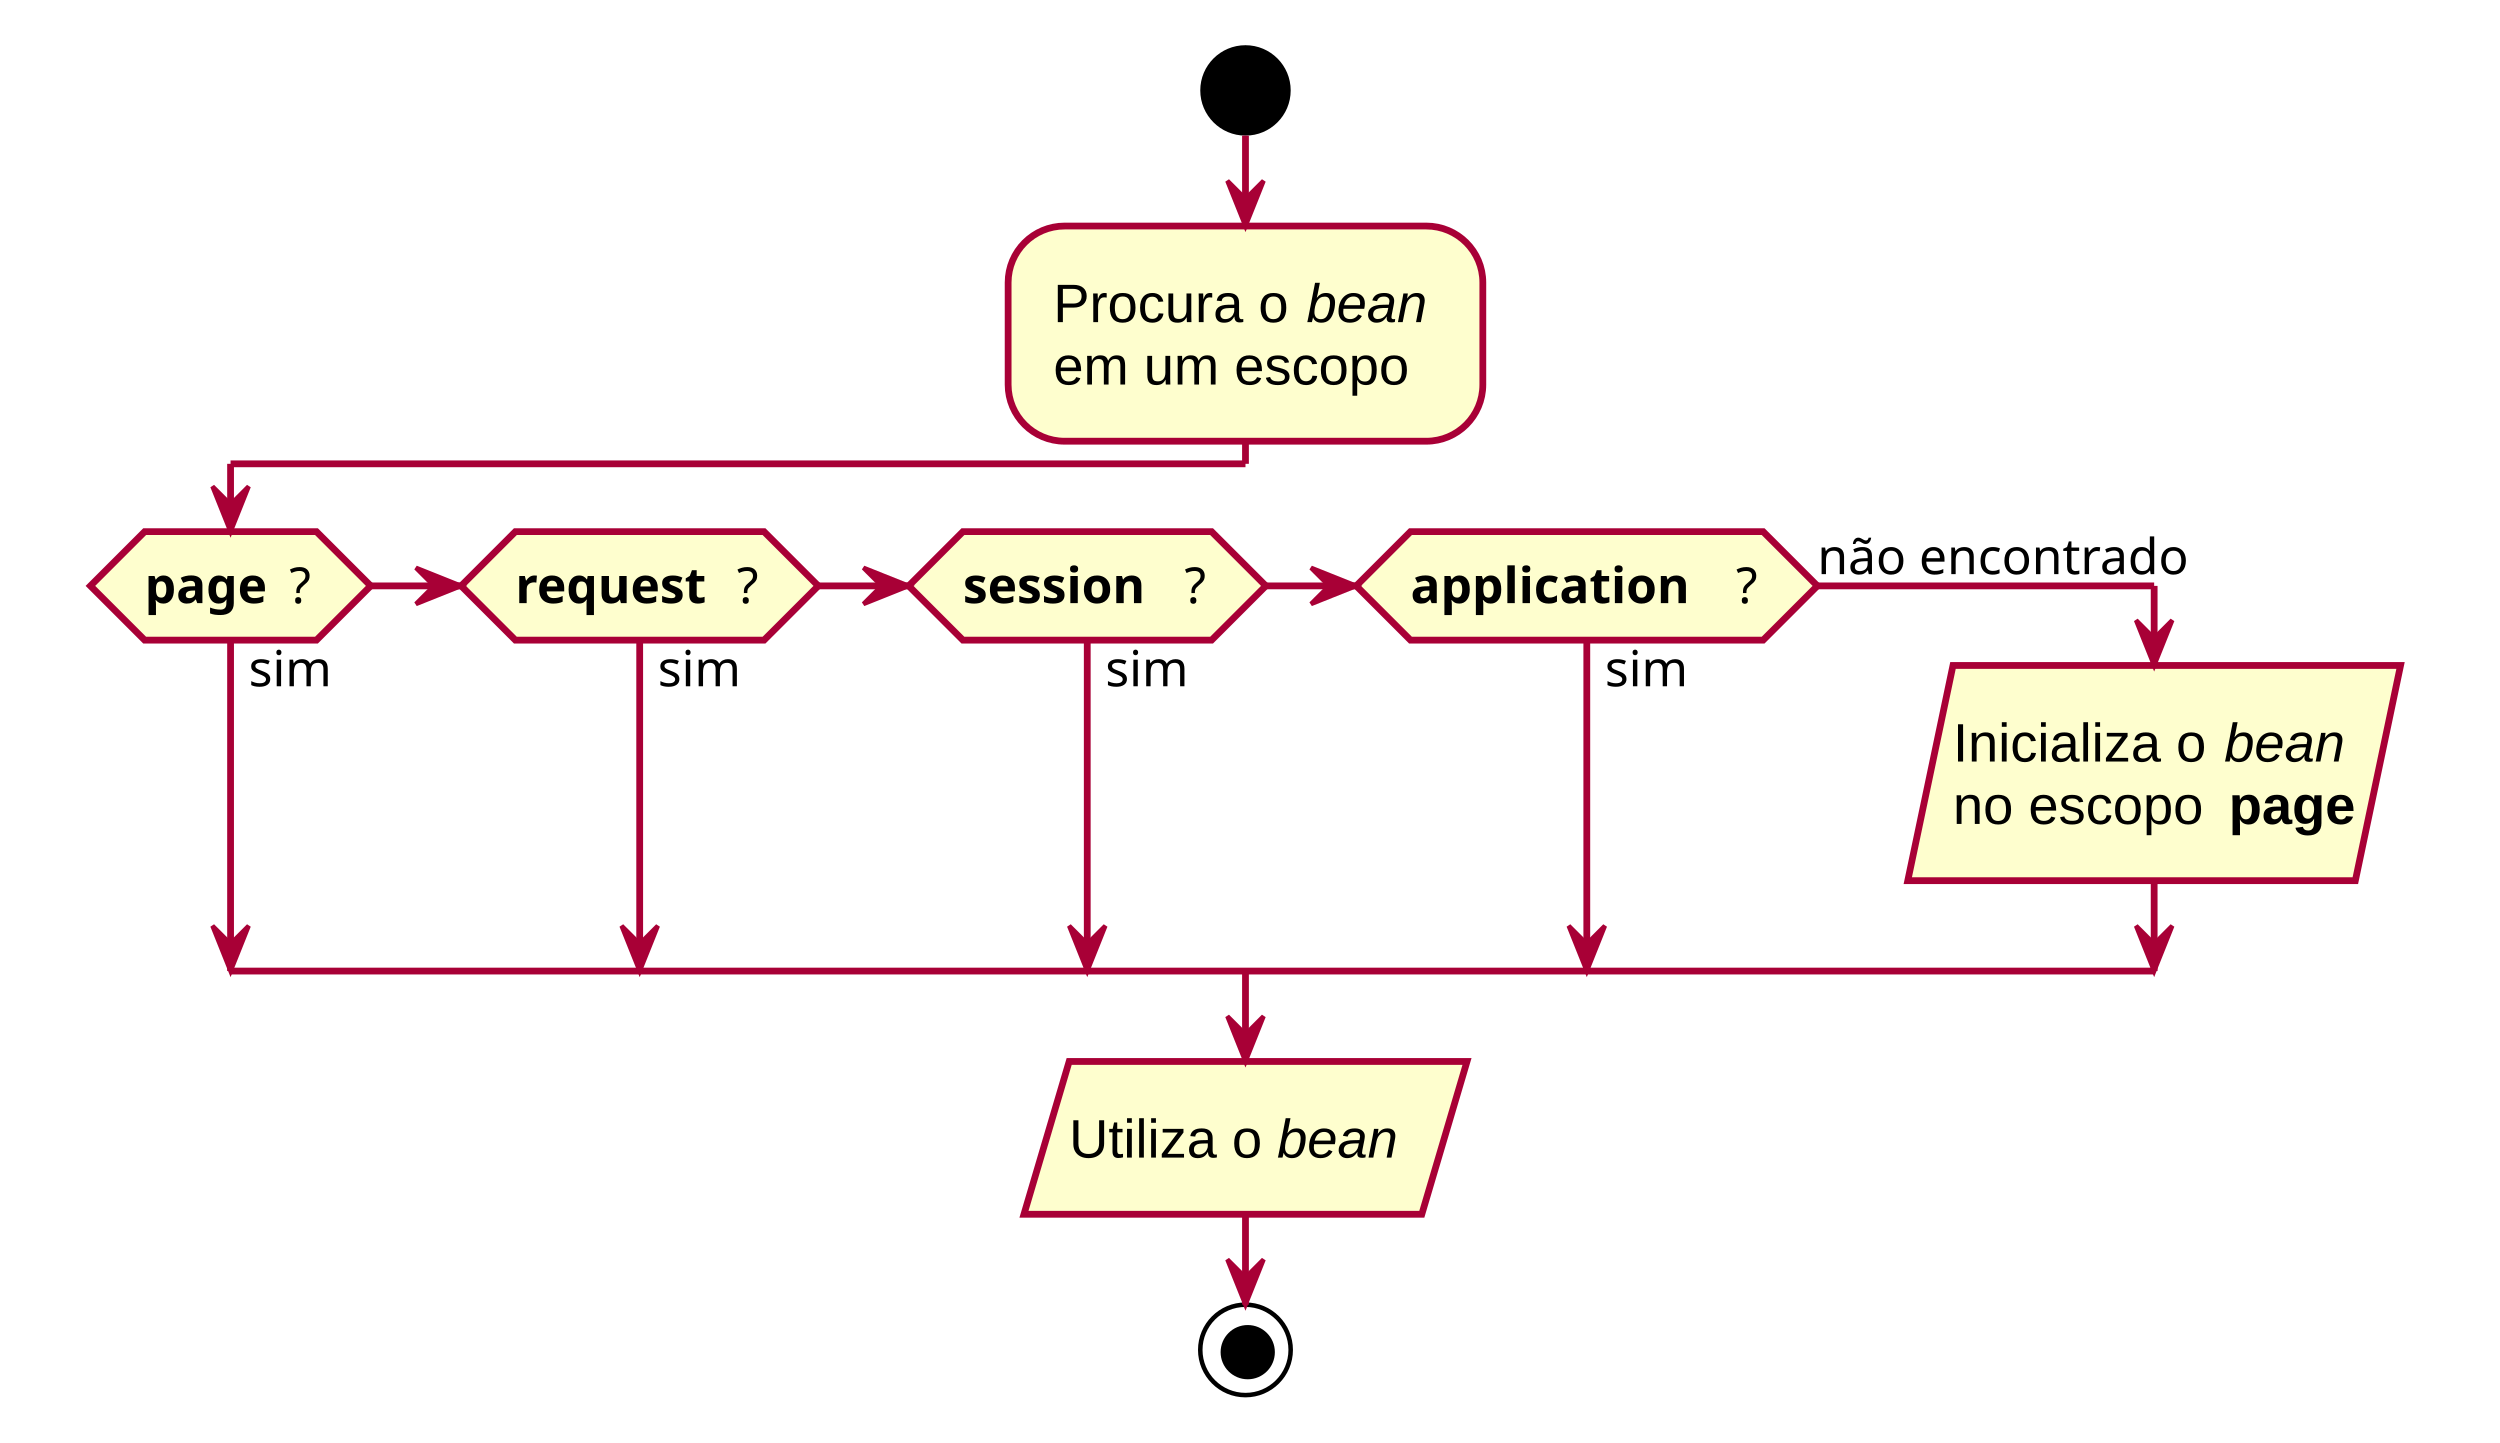
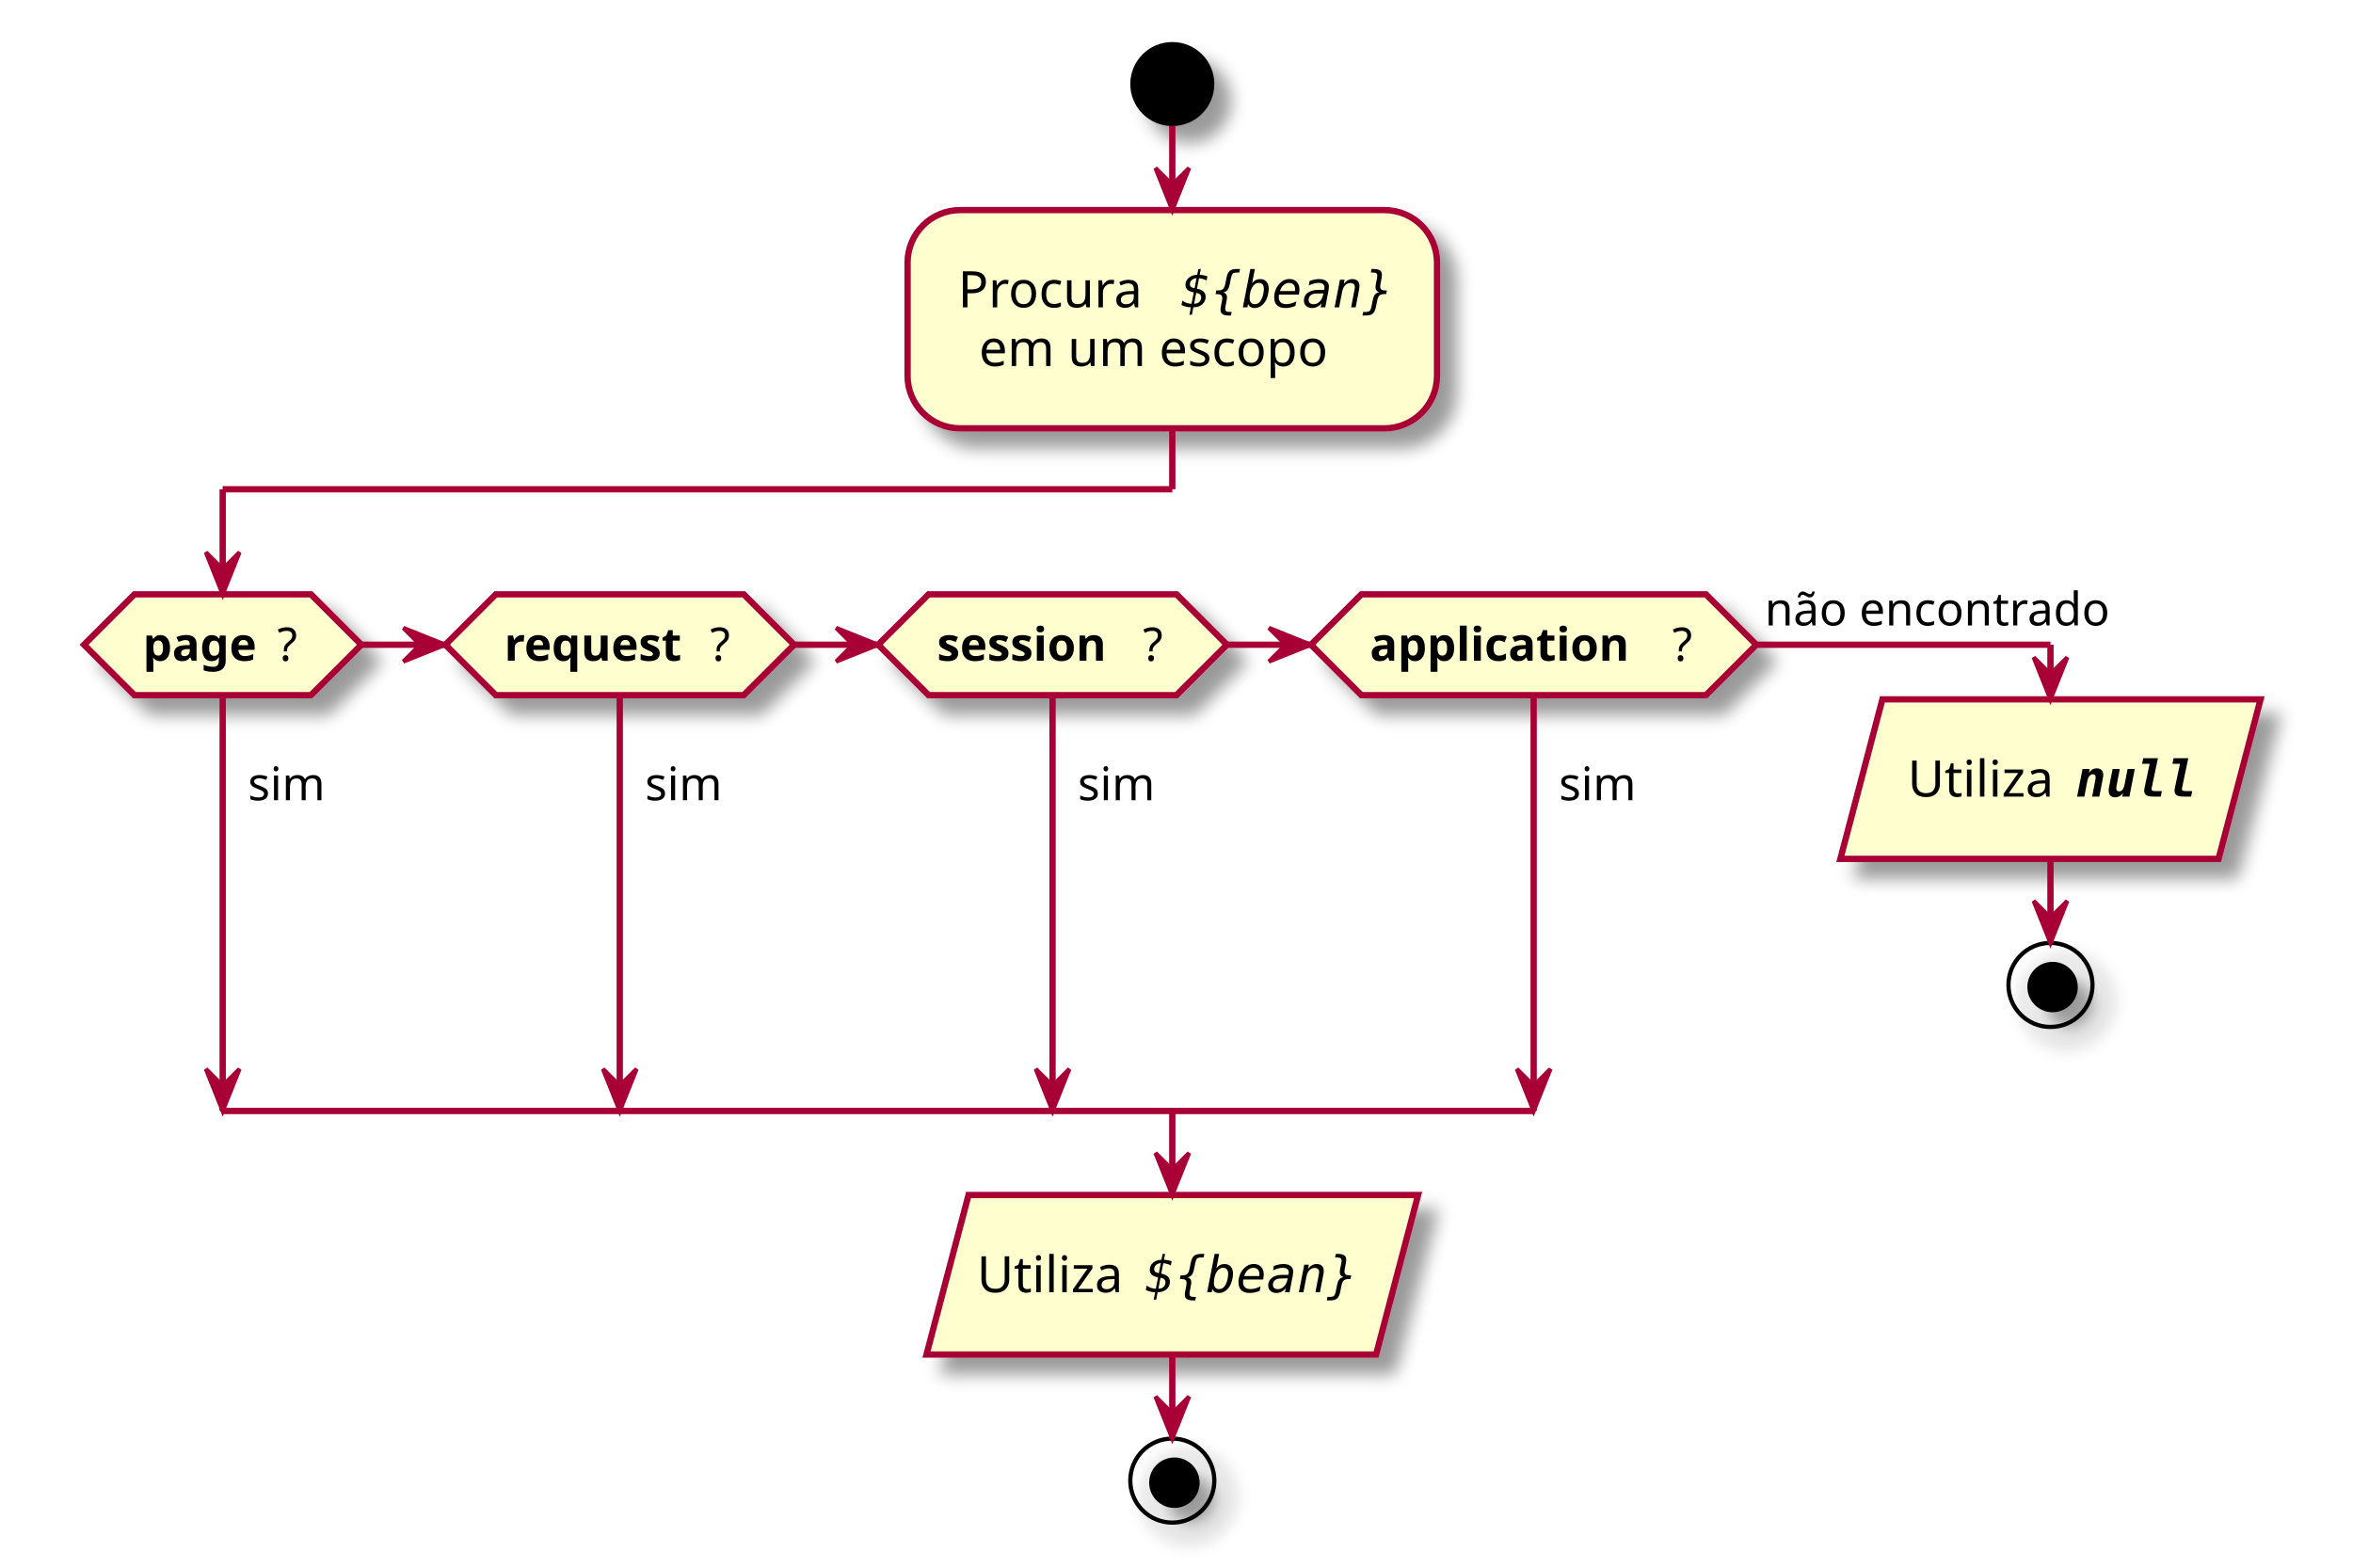
- <svg xmlns="http://www.w3.org/2000/svg" contentScriptType="application/ecmascript" contentStyleType="text/css" height="319px" preserveAspectRatio="none" style="width:553px;height:319px;" version="1.1" viewBox="0 0 553 319" width="553px" zoomAndPan="magnify">
-   <defs />
+ <svg xmlns="http://www.w3.org/2000/svg" contentScriptType="application/ecmascript" contentStyleType="text/css" height="373px" preserveAspectRatio="none" style="width:560px;height:373px;" version="1.1" viewBox="0 0 560 373" width="560px" zoomAndPan="magnify">
+   <defs>
+     <filter height="300%" id="fit7hue473pjo" width="300%" x="-1" y="-1">
+       <feGaussianBlur result="blurOut" stdDeviation="2.0" />
+       <feColorMatrix in="blurOut" result="blurOut2" type="matrix" values="0 0 0 0 0 0 0 0 0 0 0 0 0 0 0 0 0 0 .4 0" />
+       <feOffset dx="4.0" dy="4.0" in="blurOut2" result="blurOut3" />
+       <feBlend in="SourceGraphic" in2="blurOut3" mode="normal" />
+     </filter>
+   </defs>
  <g>
-     <ellipse cx="275.5" cy="20" fill="#000000" rx="10" ry="10" style="stroke: none; stroke-width: 1.0;" />
-     <rect fill="#FEFECE" height="47.598" rx="12.5" ry="12.5" style="stroke: #A80036; stroke-width: 1.5;" width="105" x="223" y="50" />
-     <text fill="#000000" font-family="Arial" font-size="12" lengthAdjust="spacingAndGlyphs" textLength="53" x="233" y="71.256">Procura o</text>
-     <text fill="#000000" font-family="Arial" font-size="12" font-style="italic" lengthAdjust="spacingAndGlyphs" textLength="29" x="289" y="71.256">bean</text>
-     <text fill="#000000" font-family="Arial" font-size="12" lengthAdjust="spacingAndGlyphs" textLength="83" x="233" y="85.055">em um escopo</text>
-     <polygon fill="#FEFECE" points="32,117.598,70,117.598,82,129.598,70,141.598,32,141.598,20,129.598,32,117.598" style="stroke: #A80036; stroke-width: 1.5;" />
-     <text fill="#000000" font-family="sans-serif" font-size="11" lengthAdjust="spacingAndGlyphs" textLength="21" x="55" y="151.808">sim</text>
-     <text fill="#000000" font-family="sans-serif" font-size="11" font-weight="bold" lengthAdjust="spacingAndGlyphs" textLength="32" x="32" y="133.406">page</text>
-     <text fill="#000000" font-family="sans-serif" font-size="11" lengthAdjust="spacingAndGlyphs" textLength="6" x="64" y="133.406">?</text>
-     <polygon fill="#FEFECE" points="114,117.598,169,117.598,181,129.598,169,141.598,114,141.598,102,129.598,114,117.598" style="stroke: #A80036; stroke-width: 1.5;" />
-     <text fill="#000000" font-family="sans-serif" font-size="11" lengthAdjust="spacingAndGlyphs" textLength="21" x="145.5" y="151.808">sim</text>
-     <text fill="#000000" font-family="sans-serif" font-size="11" font-weight="bold" lengthAdjust="spacingAndGlyphs" textLength="49" x="114" y="133.406">request</text>
-     <text fill="#000000" font-family="sans-serif" font-size="11" lengthAdjust="spacingAndGlyphs" textLength="6" x="163" y="133.406">?</text>
-     <polygon fill="#FEFECE" points="213,117.598,268,117.598,280,129.598,268,141.598,213,141.598,201,129.598,213,117.598" style="stroke: #A80036; stroke-width: 1.5;" />
-     <text fill="#000000" font-family="sans-serif" font-size="11" lengthAdjust="spacingAndGlyphs" textLength="21" x="244.5" y="151.808">sim</text>
-     <text fill="#000000" font-family="sans-serif" font-size="11" font-weight="bold" lengthAdjust="spacingAndGlyphs" textLength="49" x="213" y="133.406">session</text>
-     <text fill="#000000" font-family="sans-serif" font-size="11" lengthAdjust="spacingAndGlyphs" textLength="6" x="262" y="133.406">?</text>
-     <polygon fill="#FEFECE" points="312,117.598,390,117.598,402,129.598,390,141.598,312,141.598,300,129.598,312,117.598" style="stroke: #A80036; stroke-width: 1.5;" />
-     <text fill="#000000" font-family="sans-serif" font-size="11" lengthAdjust="spacingAndGlyphs" textLength="21" x="355" y="151.808">sim</text>
-     <text fill="#000000" font-family="sans-serif" font-size="11" font-weight="bold" lengthAdjust="spacingAndGlyphs" textLength="72" x="312" y="133.406">application</text>
-     <text fill="#000000" font-family="sans-serif" font-size="11" lengthAdjust="spacingAndGlyphs" textLength="6" x="384" y="133.406">?</text>
-     <text fill="#000000" font-family="sans-serif" font-size="11" lengthAdjust="spacingAndGlyphs" textLength="89" x="402" y="127.003">não encontrado</text>
-     <polygon fill="#FEFECE" points="432,147.201,531,147.201,521,194.799,422,194.799" style="stroke: #A80036; stroke-width: 1.5;" />
-     <text fill="#000000" font-family="Arial" font-size="12" lengthAdjust="spacingAndGlyphs" textLength="57" x="432" y="168.457">Inicializa o</text>
-     <text fill="#000000" font-family="Arial" font-size="12" font-style="italic" lengthAdjust="spacingAndGlyphs" textLength="29" x="492" y="168.457">bean</text>
-     <text fill="#000000" font-family="Arial" font-size="12" lengthAdjust="spacingAndGlyphs" textLength="58" x="432" y="182.256">no escopo</text>
-     <text fill="#000000" font-family="Arial" font-size="12" font-weight="bold" lengthAdjust="spacingAndGlyphs" textLength="28" x="493" y="182.256">page</text>
-     <polygon fill="#FEFECE" points="236.5,234.799,324.5,234.799,314.5,268.598,226.5,268.598" style="stroke: #A80036; stroke-width: 1.5;" />
-     <text fill="#000000" font-family="Arial" font-size="12" lengthAdjust="spacingAndGlyphs" textLength="43" x="236.5" y="256.055">Utiliza o</text>
-     <text fill="#000000" font-family="Arial" font-size="12" font-style="italic" lengthAdjust="spacingAndGlyphs" textLength="29" x="282.5" y="256.055">bean</text>
-     <text fill="#000000" font-family="Arial" font-size="12" lengthAdjust="spacingAndGlyphs" textLength="0" x="314.5" y="256.055" />
-     <ellipse cx="275.5" cy="298.598" fill="none" rx="10" ry="10" style="stroke: #000000; stroke-width: 1.0;" />
-     <ellipse cx="276" cy="299.098" fill="#000000" rx="6" ry="6" style="stroke: none; stroke-width: 1.0;" />
-     <line style="stroke: #A80036; stroke-width: 1.5;" x1="275.5" x2="275.5" y1="30" y2="50" />
-     <polygon fill="#A80036" points="271.5,40,275.5,50,279.5,40,275.5,44" style="stroke: #A80036; stroke-width: 1.0;" />
-     <line style="stroke: #A80036; stroke-width: 1.5;" x1="51" x2="51" y1="141.598" y2="214.799" />
-     <polygon fill="#A80036" points="47,204.799,51,214.799,55,204.799,51,208.799" style="stroke: #A80036; stroke-width: 1.0;" />
-     <line style="stroke: #A80036; stroke-width: 1.5;" x1="141.5" x2="141.5" y1="141.598" y2="214.799" />
-     <polygon fill="#A80036" points="137.5,204.799,141.5,214.799,145.5,204.799,141.5,208.799" style="stroke: #A80036; stroke-width: 1.0;" />
-     <line style="stroke: #A80036; stroke-width: 1.5;" x1="240.5" x2="240.5" y1="141.598" y2="214.799" />
-     <polygon fill="#A80036" points="236.5,204.799,240.5,214.799,244.5,204.799,240.5,208.799" style="stroke: #A80036; stroke-width: 1.0;" />
-     <line style="stroke: #A80036; stroke-width: 1.5;" x1="351" x2="351" y1="141.598" y2="214.799" />
-     <polygon fill="#A80036" points="347,204.799,351,214.799,355,204.799,351,208.799" style="stroke: #A80036; stroke-width: 1.0;" />
-     <line style="stroke: #A80036; stroke-width: 1.5;" x1="82" x2="102" y1="129.598" y2="129.598" />
-     <polygon fill="#A80036" points="92,125.598,102,129.598,92,133.598,96,129.598" style="stroke: #A80036; stroke-width: 1.0;" />
-     <line style="stroke: #A80036; stroke-width: 1.5;" x1="181" x2="201" y1="129.598" y2="129.598" />
-     <polygon fill="#A80036" points="191,125.598,201,129.598,191,133.598,195,129.598" style="stroke: #A80036; stroke-width: 1.0;" />
-     <line style="stroke: #A80036; stroke-width: 1.5;" x1="280" x2="300" y1="129.598" y2="129.598" />
-     <polygon fill="#A80036" points="290,125.598,300,129.598,290,133.598,294,129.598" style="stroke: #A80036; stroke-width: 1.0;" />
-     <line style="stroke: #A80036; stroke-width: 1.5;" x1="275.5" x2="275.5" y1="97.598" y2="102.598" />
-     <line style="stroke: #A80036; stroke-width: 1.5;" x1="275.5" x2="51" y1="102.598" y2="102.598" />
-     <line style="stroke: #A80036; stroke-width: 1.5;" x1="51" x2="51" y1="102.598" y2="117.598" />
-     <polygon fill="#A80036" points="47,107.598,51,117.598,55,107.598,51,111.598" style="stroke: #A80036; stroke-width: 1.0;" />
-     <line style="stroke: #A80036; stroke-width: 1.5;" x1="402" x2="476.5" y1="129.598" y2="129.598" />
-     <line style="stroke: #A80036; stroke-width: 1.5;" x1="476.5" x2="476.5" y1="129.598" y2="147.201" />
-     <polygon fill="#A80036" points="472.5,137.201,476.5,147.201,480.5,137.201,476.5,141.201" style="stroke: #A80036; stroke-width: 1.0;" />
-     <line style="stroke: #A80036; stroke-width: 1.5;" x1="476.5" x2="476.5" y1="194.799" y2="214.799" />
-     <polygon fill="#A80036" points="472.5,204.799,476.5,214.799,480.5,204.799,476.5,208.799" style="stroke: #A80036; stroke-width: 1.0;" />
-     <line style="stroke: #A80036; stroke-width: 1.5;" x1="51" x2="476.5" y1="214.799" y2="214.799" />
-     <line style="stroke: #A80036; stroke-width: 1.5;" x1="275.5" x2="275.5" y1="214.799" y2="234.799" />
-     <polygon fill="#A80036" points="271.5,224.799,275.5,234.799,279.5,224.799,275.5,228.799" style="stroke: #A80036; stroke-width: 1.0;" />
-     <line style="stroke: #A80036; stroke-width: 1.5;" x1="275.5" x2="275.5" y1="268.598" y2="288.598" />
-     <polygon fill="#A80036" points="271.5,278.598,275.5,288.598,279.5,278.598,275.5,282.598" style="stroke: #A80036; stroke-width: 1.0;" />
+     <ellipse cx="279" cy="20" fill="#000000" filter="url(#fit7hue473pjo)" rx="10" ry="10" style="stroke: none; stroke-width: 1.0;" />
+     <rect fill="#FEFECE" filter="url(#fit7hue473pjo)" height="51.938" rx="12.5" ry="12.5" style="stroke: #A80036; stroke-width: 1.5;" width="126" x="216" y="50" />
+     <text fill="#000000" font-family="sans-serif" font-size="12" lengthAdjust="spacingAndGlyphs" textLength="49" x="228" y="73.139">Procura</text>
+     <text fill="#000000" font-family="monospace" font-size="12" font-style="italic" lengthAdjust="spacingAndGlyphs" textLength="49" x="281" y="73.139">${bean}</text>
+     <text fill="#000000" font-family="sans-serif" font-size="12" lengthAdjust="spacingAndGlyphs" textLength="92" x="233" y="87.107">em um escopo</text>
+     <polygon fill="#FEFECE" filter="url(#fit7hue473pjo)" points="32,141.446,74,141.446,86,153.446,74,165.446,32,165.446,20,153.446,32,141.446" style="stroke: #A80036; stroke-width: 1.5;" />
+     <text fill="#000000" font-family="sans-serif" font-size="11" lengthAdjust="spacingAndGlyphs" textLength="0" x="63" y="177.656" />
+     <text fill="#000000" font-family="sans-serif" font-size="11" lengthAdjust="spacingAndGlyphs" textLength="21" x="59" y="190.461">sim</text>
+     <text fill="#000000" font-family="sans-serif" font-size="11" font-weight="bold" lengthAdjust="spacingAndGlyphs" textLength="32" x="34" y="157.254">page</text>
+     <text fill="#000000" font-family="sans-serif" font-size="11" lengthAdjust="spacingAndGlyphs" textLength="6" x="66" y="157.254">?</text>
+     <polygon fill="#FEFECE" filter="url(#fit7hue473pjo)" points="118,141.446,177,141.446,189,153.446,177,165.446,118,165.446,106,153.446,118,141.446" style="stroke: #A80036; stroke-width: 1.5;" />
+     <text fill="#000000" font-family="sans-serif" font-size="11" lengthAdjust="spacingAndGlyphs" textLength="0" x="157.5" y="177.656" />
+     <text fill="#000000" font-family="sans-serif" font-size="11" lengthAdjust="spacingAndGlyphs" textLength="21" x="153.5" y="190.461">sim</text>
+     <text fill="#000000" font-family="sans-serif" font-size="11" font-weight="bold" lengthAdjust="spacingAndGlyphs" textLength="49" x="120" y="157.254">request</text>
+     <text fill="#000000" font-family="sans-serif" font-size="11" lengthAdjust="spacingAndGlyphs" textLength="6" x="169" y="157.254">?</text>
+     <polygon fill="#FEFECE" filter="url(#fit7hue473pjo)" points="221,141.446,280,141.446,292,153.446,280,165.446,221,165.446,209,153.446,221,141.446" style="stroke: #A80036; stroke-width: 1.5;" />
+     <text fill="#000000" font-family="sans-serif" font-size="11" lengthAdjust="spacingAndGlyphs" textLength="0" x="260.5" y="177.656" />
+     <text fill="#000000" font-family="sans-serif" font-size="11" lengthAdjust="spacingAndGlyphs" textLength="21" x="256.5" y="190.461">sim</text>
+     <text fill="#000000" font-family="sans-serif" font-size="11" font-weight="bold" lengthAdjust="spacingAndGlyphs" textLength="49" x="223" y="157.254">session</text>
+     <text fill="#000000" font-family="sans-serif" font-size="11" lengthAdjust="spacingAndGlyphs" textLength="6" x="272" y="157.254">?</text>
+     <polygon fill="#FEFECE" filter="url(#fit7hue473pjo)" points="324,141.446,406,141.446,418,153.446,406,165.446,324,165.446,312,153.446,324,141.446" style="stroke: #A80036; stroke-width: 1.5;" />
+     <text fill="#000000" font-family="sans-serif" font-size="11" lengthAdjust="spacingAndGlyphs" textLength="0" x="375" y="177.656" />
+     <text fill="#000000" font-family="sans-serif" font-size="11" lengthAdjust="spacingAndGlyphs" textLength="21" x="371" y="190.461">sim</text>
+     <text fill="#000000" font-family="sans-serif" font-size="11" font-weight="bold" lengthAdjust="spacingAndGlyphs" textLength="72" x="326" y="157.254">application</text>
+     <text fill="#000000" font-family="sans-serif" font-size="11" lengthAdjust="spacingAndGlyphs" textLength="6" x="398" y="157.254">?</text>
+     <text fill="#000000" font-family="sans-serif" font-size="11" lengthAdjust="spacingAndGlyphs" textLength="0" x="424" y="123.242" />
+     <text fill="#000000" font-family="sans-serif" font-size="11" lengthAdjust="spacingAndGlyphs" textLength="0" x="424" y="136.047" />
+     <text fill="#000000" font-family="sans-serif" font-size="11" lengthAdjust="spacingAndGlyphs" textLength="89" x="420" y="148.852">não encontrado</text>
+     <polygon fill="#FEFECE" filter="url(#fit7hue473pjo)" points="448,166.446,538,166.446,528,204.415,438,204.415" style="stroke: #A80036; stroke-width: 1.5;" />
+     <text fill="#000000" font-family="sans-serif" font-size="12" lengthAdjust="spacingAndGlyphs" textLength="36" x="454" y="189.584">Utiliza</text>
+     <text fill="#000000" font-family="monospace" font-size="12" font-style="italic" font-weight="bold" lengthAdjust="spacingAndGlyphs" textLength="28" x="494" y="189.584">null</text>
+     <text fill="#000000" font-family="sans-serif" font-size="12" lengthAdjust="spacingAndGlyphs" textLength="0" x="526" y="189.584" />
+     <ellipse cx="488" cy="234.415" fill="none" filter="url(#fit7hue473pjo)" rx="10" ry="10" style="stroke: #000000; stroke-width: 1.0;" />
+     <ellipse cx="488.5" cy="234.915" fill="#000000" filter="url(#fit7hue473pjo)" rx="6" ry="6" style="stroke: none; stroke-width: 1.0;" />
+     <polygon fill="#FEFECE" filter="url(#fit7hue473pjo)" points="230.5,284.415,337.5,284.415,327.5,322.383,220.5,322.383" style="stroke: #A80036; stroke-width: 1.5;" />
+     <text fill="#000000" font-family="sans-serif" font-size="12" lengthAdjust="spacingAndGlyphs" textLength="36" x="232.5" y="307.553">Utiliza</text>
+     <text fill="#000000" font-family="monospace" font-size="12" font-style="italic" lengthAdjust="spacingAndGlyphs" textLength="49" x="272.5" y="307.553">${bean}</text>
+     <text fill="#000000" font-family="sans-serif" font-size="12" lengthAdjust="spacingAndGlyphs" textLength="0" x="325.5" y="307.553" />
+     <ellipse cx="279" cy="352.383" fill="none" filter="url(#fit7hue473pjo)" rx="10" ry="10" style="stroke: #000000; stroke-width: 1.0;" />
+     <ellipse cx="279.5" cy="352.883" fill="#000000" filter="url(#fit7hue473pjo)" rx="6" ry="6" style="stroke: none; stroke-width: 1.0;" />
+     <line style="stroke: #A80036; stroke-width: 1.5;" x1="279" x2="279" y1="30" y2="50" />
+     <polygon fill="#A80036" points="275,40,279,50,283,40,279,44" style="stroke: #A80036; stroke-width: 1.0;" />
+     <line style="stroke: #A80036; stroke-width: 1.5;" x1="488" x2="488" y1="204.415" y2="224.415" />
+     <polygon fill="#A80036" points="484,214.415,488,224.415,492,214.415,488,218.415" style="stroke: #A80036; stroke-width: 1.0;" />
+     <line style="stroke: #A80036; stroke-width: 1.5;" x1="53" x2="53" y1="165.446" y2="264.415" />
+     <polygon fill="#A80036" points="49,254.415,53,264.415,57,254.415,53,258.415" style="stroke: #A80036; stroke-width: 1.0;" />
+     <line style="stroke: #A80036; stroke-width: 1.5;" x1="147.5" x2="147.5" y1="165.446" y2="264.415" />
+     <polygon fill="#A80036" points="143.5,254.415,147.5,264.415,151.5,254.415,147.5,258.415" style="stroke: #A80036; stroke-width: 1.0;" />
+     <line style="stroke: #A80036; stroke-width: 1.5;" x1="250.5" x2="250.5" y1="165.446" y2="264.415" />
+     <polygon fill="#A80036" points="246.5,254.415,250.5,264.415,254.5,254.415,250.5,258.415" style="stroke: #A80036; stroke-width: 1.0;" />
+     <line style="stroke: #A80036; stroke-width: 1.5;" x1="365" x2="365" y1="165.446" y2="264.415" />
+     <polygon fill="#A80036" points="361,254.415,365,264.415,369,254.415,365,258.415" style="stroke: #A80036; stroke-width: 1.0;" />
+     <line style="stroke: #A80036; stroke-width: 1.5;" x1="86" x2="106" y1="153.446" y2="153.446" />
+     <polygon fill="#A80036" points="96,149.446,106,153.446,96,157.446,100,153.446" style="stroke: #A80036; stroke-width: 1.0;" />
+     <line style="stroke: #A80036; stroke-width: 1.5;" x1="189" x2="209" y1="153.446" y2="153.446" />
+     <polygon fill="#A80036" points="199,149.446,209,153.446,199,157.446,203,153.446" style="stroke: #A80036; stroke-width: 1.0;" />
+     <line style="stroke: #A80036; stroke-width: 1.5;" x1="292" x2="312" y1="153.446" y2="153.446" />
+     <polygon fill="#A80036" points="302,149.446,312,153.446,302,157.446,306,153.446" style="stroke: #A80036; stroke-width: 1.0;" />
+     <line style="stroke: #A80036; stroke-width: 1.5;" x1="279" x2="279" y1="101.938" y2="116.446" />
+     <line style="stroke: #A80036; stroke-width: 1.5;" x1="279" x2="53" y1="116.446" y2="116.446" />
+     <line style="stroke: #A80036; stroke-width: 1.5;" x1="53" x2="53" y1="116.446" y2="141.446" />
+     <polygon fill="#A80036" points="49,131.446,53,141.446,57,131.446,53,135.446" style="stroke: #A80036; stroke-width: 1.0;" />
+     <line style="stroke: #A80036; stroke-width: 1.5;" x1="418" x2="488" y1="153.446" y2="153.446" />
+     <line style="stroke: #A80036; stroke-width: 1.5;" x1="488" x2="488" y1="153.446" y2="166.446" />
+     <polygon fill="#A80036" points="484,156.446,488,166.446,492,156.446,488,160.446" style="stroke: #A80036; stroke-width: 1.0;" />
+     <line style="stroke: #A80036; stroke-width: 1.5;" x1="53" x2="365" y1="264.415" y2="264.415" />
+     <line style="stroke: #A80036; stroke-width: 1.5;" x1="279" x2="279" y1="264.415" y2="284.415" />
+     <polygon fill="#A80036" points="275,274.415,279,284.415,283,274.415,279,278.415" style="stroke: #A80036; stroke-width: 1.0;" />
+     <line style="stroke: #A80036; stroke-width: 1.5;" x1="279" x2="279" y1="322.383" y2="342.383" />
+     <polygon fill="#A80036" points="275,332.383,279,342.383,283,332.383,279,336.383" style="stroke: #A80036; stroke-width: 1.0;" />
  </g>
</svg>
